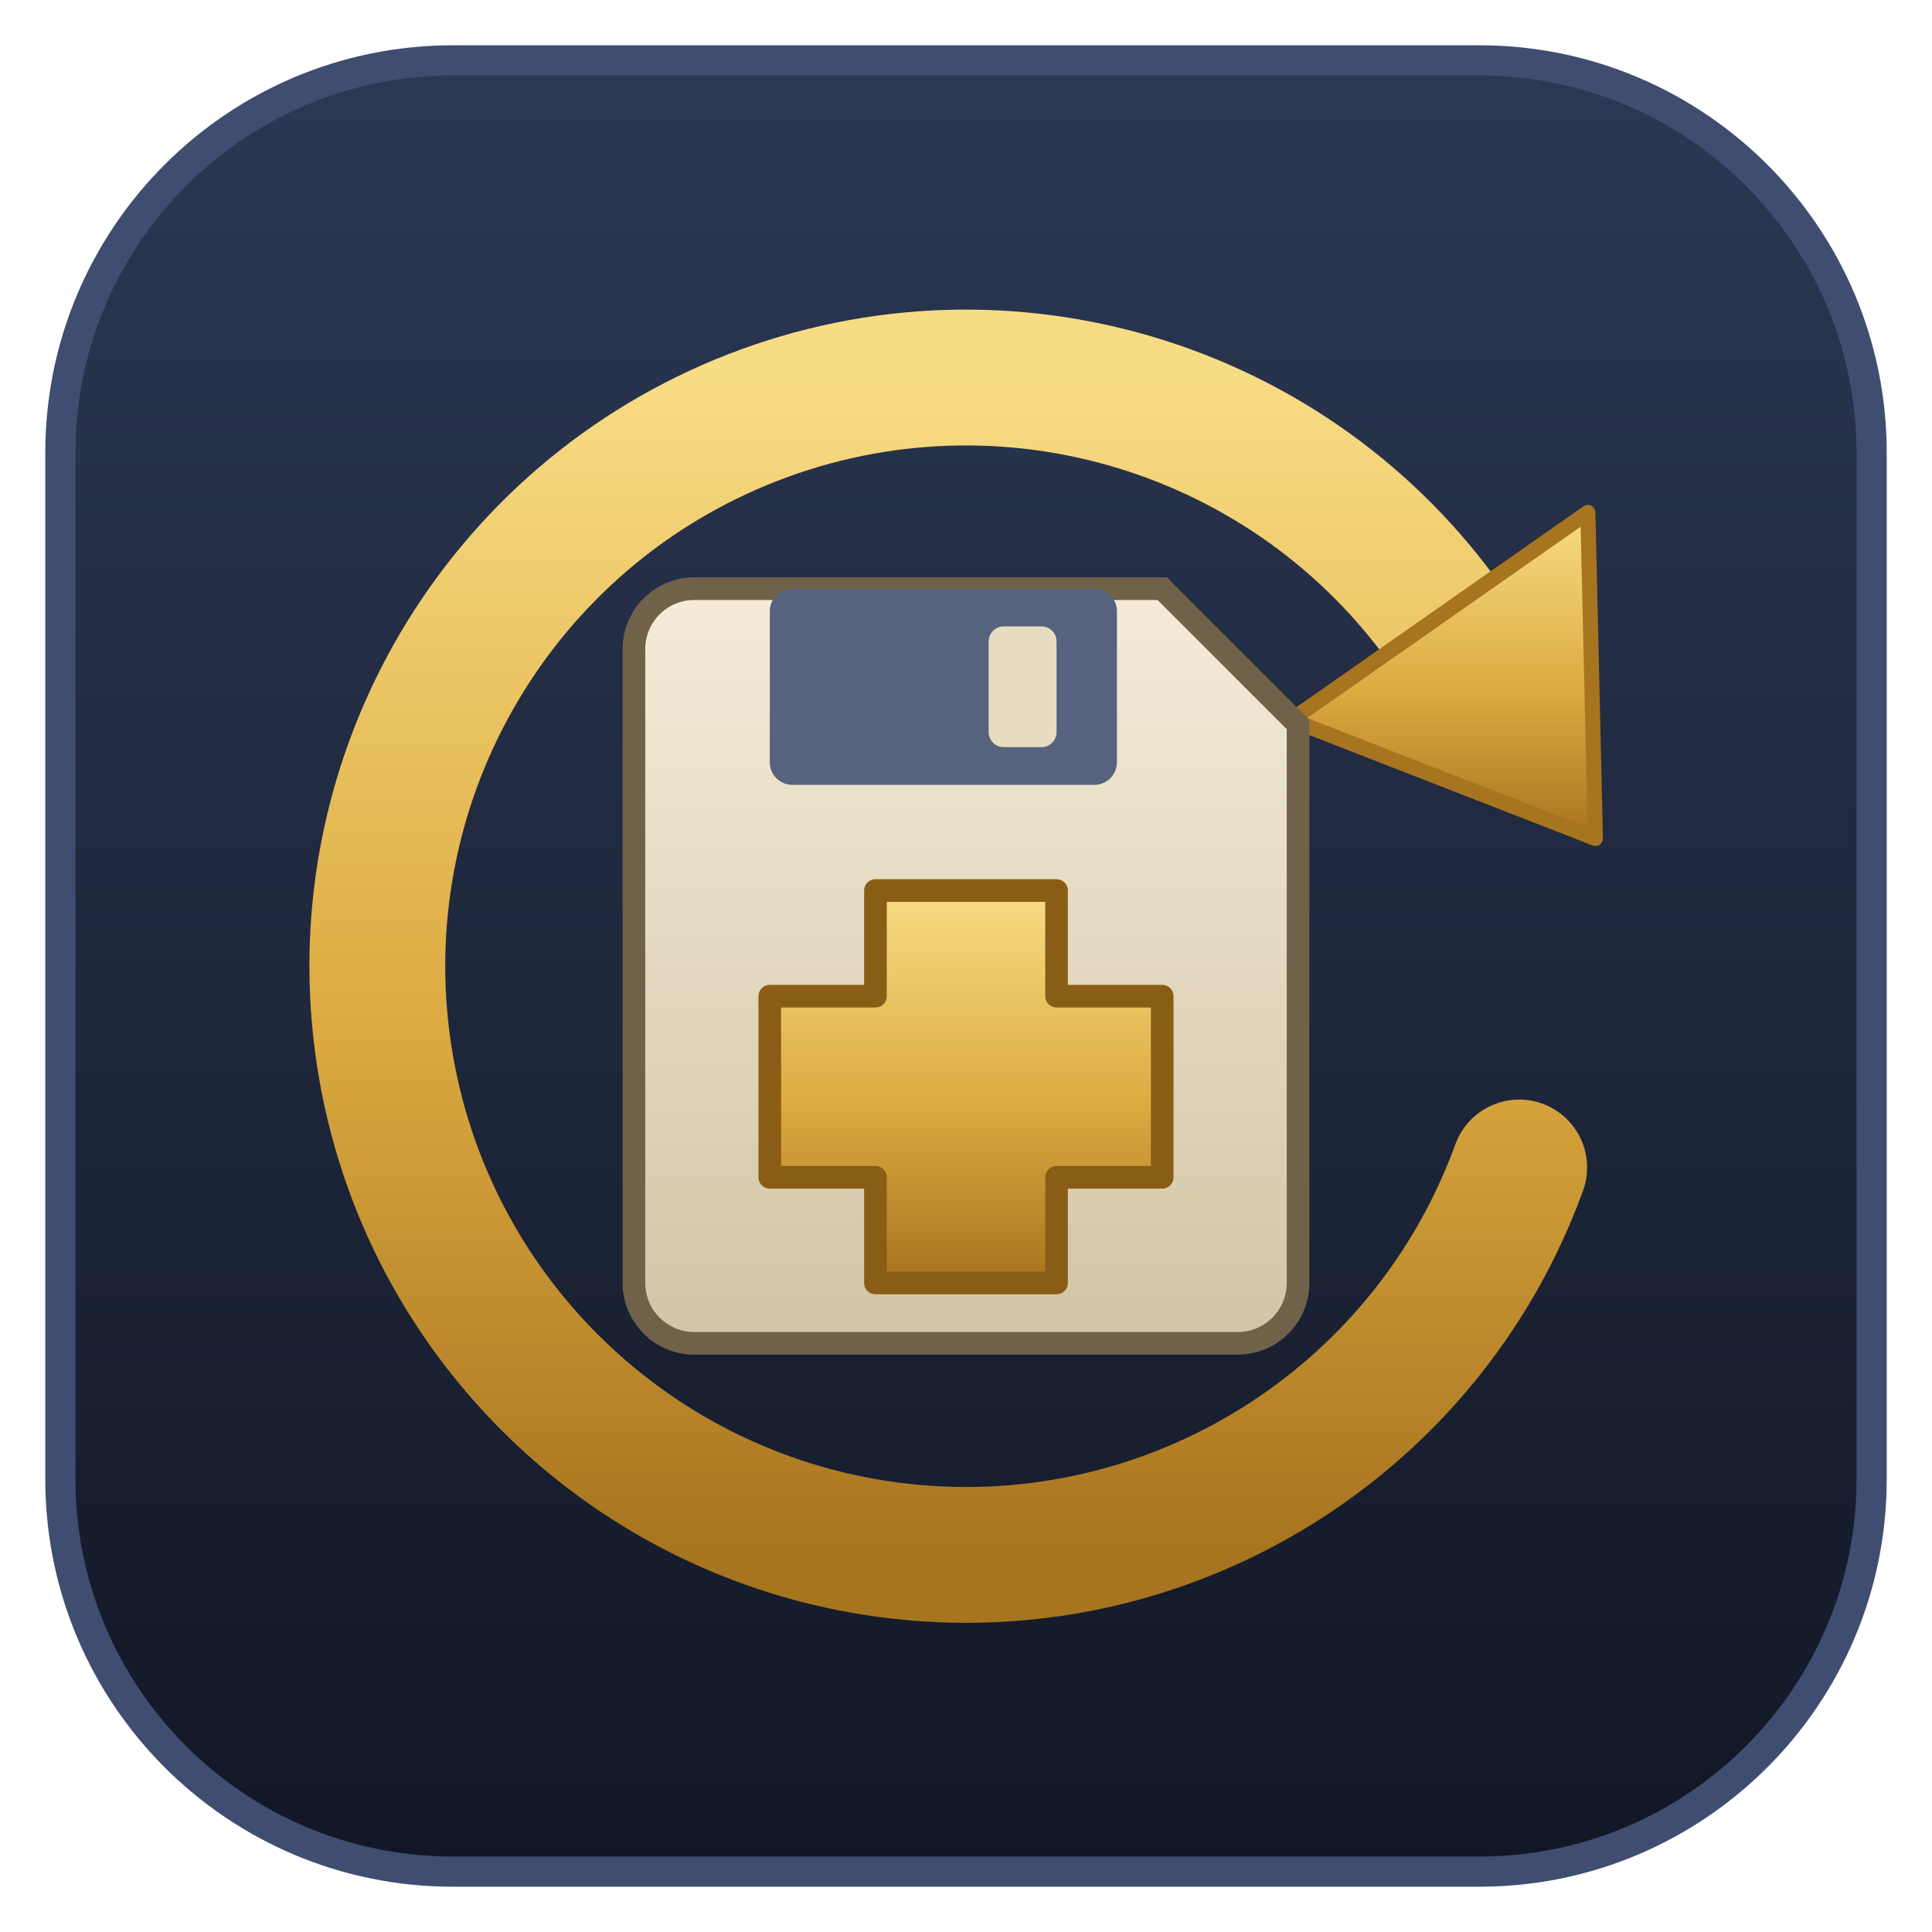
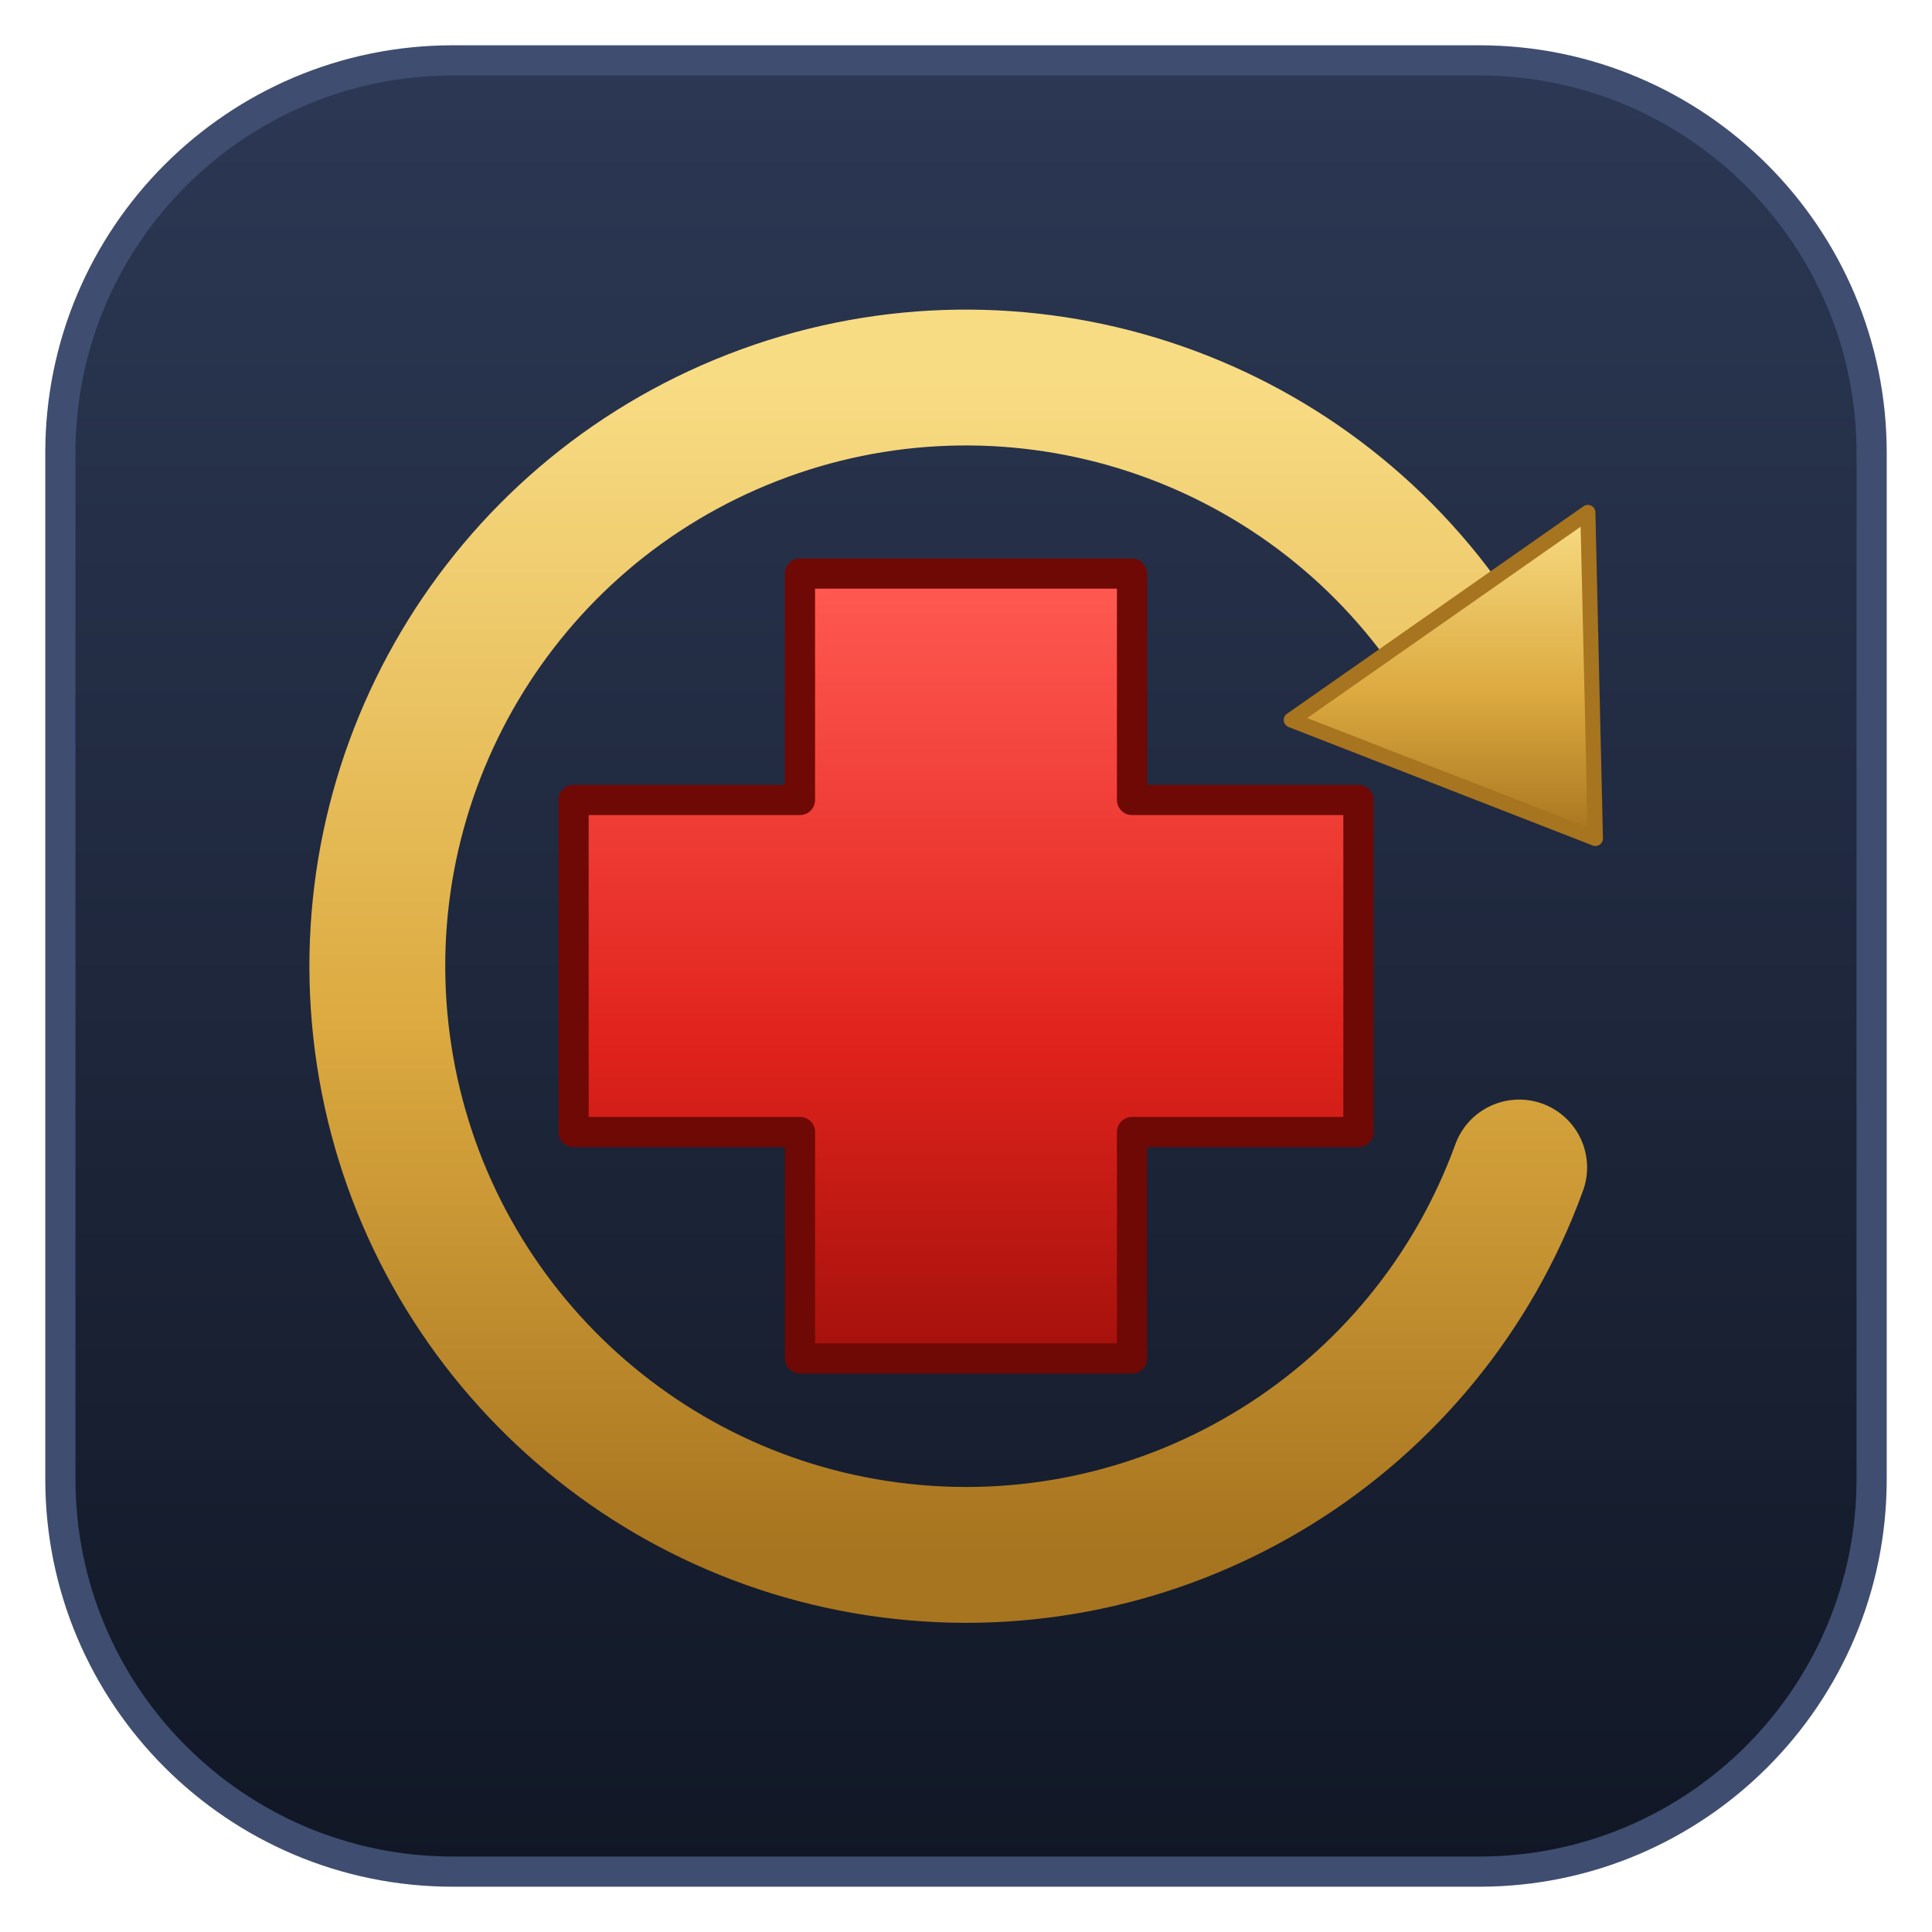
<svg xmlns="http://www.w3.org/2000/svg" viewBox="0 0 256 256">
  <defs>
    <linearGradient id="bg" x1="0" y1="0" x2="0" y2="1">
      <stop offset="0" stop-color="#2c3854" />
      <stop offset="1" stop-color="#111725" />
    </linearGradient>
    <linearGradient id="gold" x1="0" y1="0" x2="0" y2="1">
      <stop offset="0" stop-color="#f8dc84" />
      <stop offset="0.55" stop-color="#dcaa40" />
      <stop offset="1" stop-color="#a7741f" />
    </linearGradient>
-     <linearGradient id="disk" x1="0" y1="0" x2="0" y2="1">
-       <stop offset="0" stop-color="#f4ecd9" />
-       <stop offset="1" stop-color="#d2c5a6" />
+     <linearGradient id="red" x1="0" y1="0" x2="0" y2="1">
+       <stop offset="0" stop-color="#ff5a52" />
+       <stop offset="0.6" stop-color="#e0231c" />
+       <stop offset="1" stop-color="#a5110c" />
    </linearGradient>
  </defs>
  <rect x="8" y="8" width="240" height="240" rx="52" fill="url(#bg)" stroke="#3f4d70" stroke-width="4" />
  <path d="M 201.3 154.7 A 78 78 0 1 1 191.9 83.3" fill="none" stroke="url(#gold)" stroke-width="18" stroke-linecap="round" />
  <path d="M 211.4 111.1 L 210.4 67.9 L 171.1 95.4 Z" fill="url(#gold)" stroke="#a7741f" stroke-width="2" stroke-linejoin="round" />
-   <path d="M 92 78 H 154 L 172 96 V 170 A 8 8 0 0 1 164 178 H 92 A 8 8 0 0 1 84 170 V 86 A 8 8 0 0 1 92 78 Z" fill="url(#disk)" stroke="#6f6249" stroke-width="3" />
-   <rect x="102" y="78" width="46" height="26" rx="3" fill="#56627e" />
-   <rect x="131" y="83" width="9" height="16" rx="2" fill="#e8dcc0" />
-   <path d="M 116 118 H 140 V 132 H 154 V 156 H 140 V 170 H 116 V 156 H 102 V 132 H 116 Z" fill="url(#gold)" stroke="#8a5d16" stroke-width="3" stroke-linejoin="round" />
+   <path d="M 106 76 H 150 V 106 H 180 V 150 H 150 V 180 H 106 V 150 H 76 V 106 H 106 Z" fill="url(#red)" stroke="#6e0906" stroke-width="4" stroke-linejoin="round" />
</svg>
